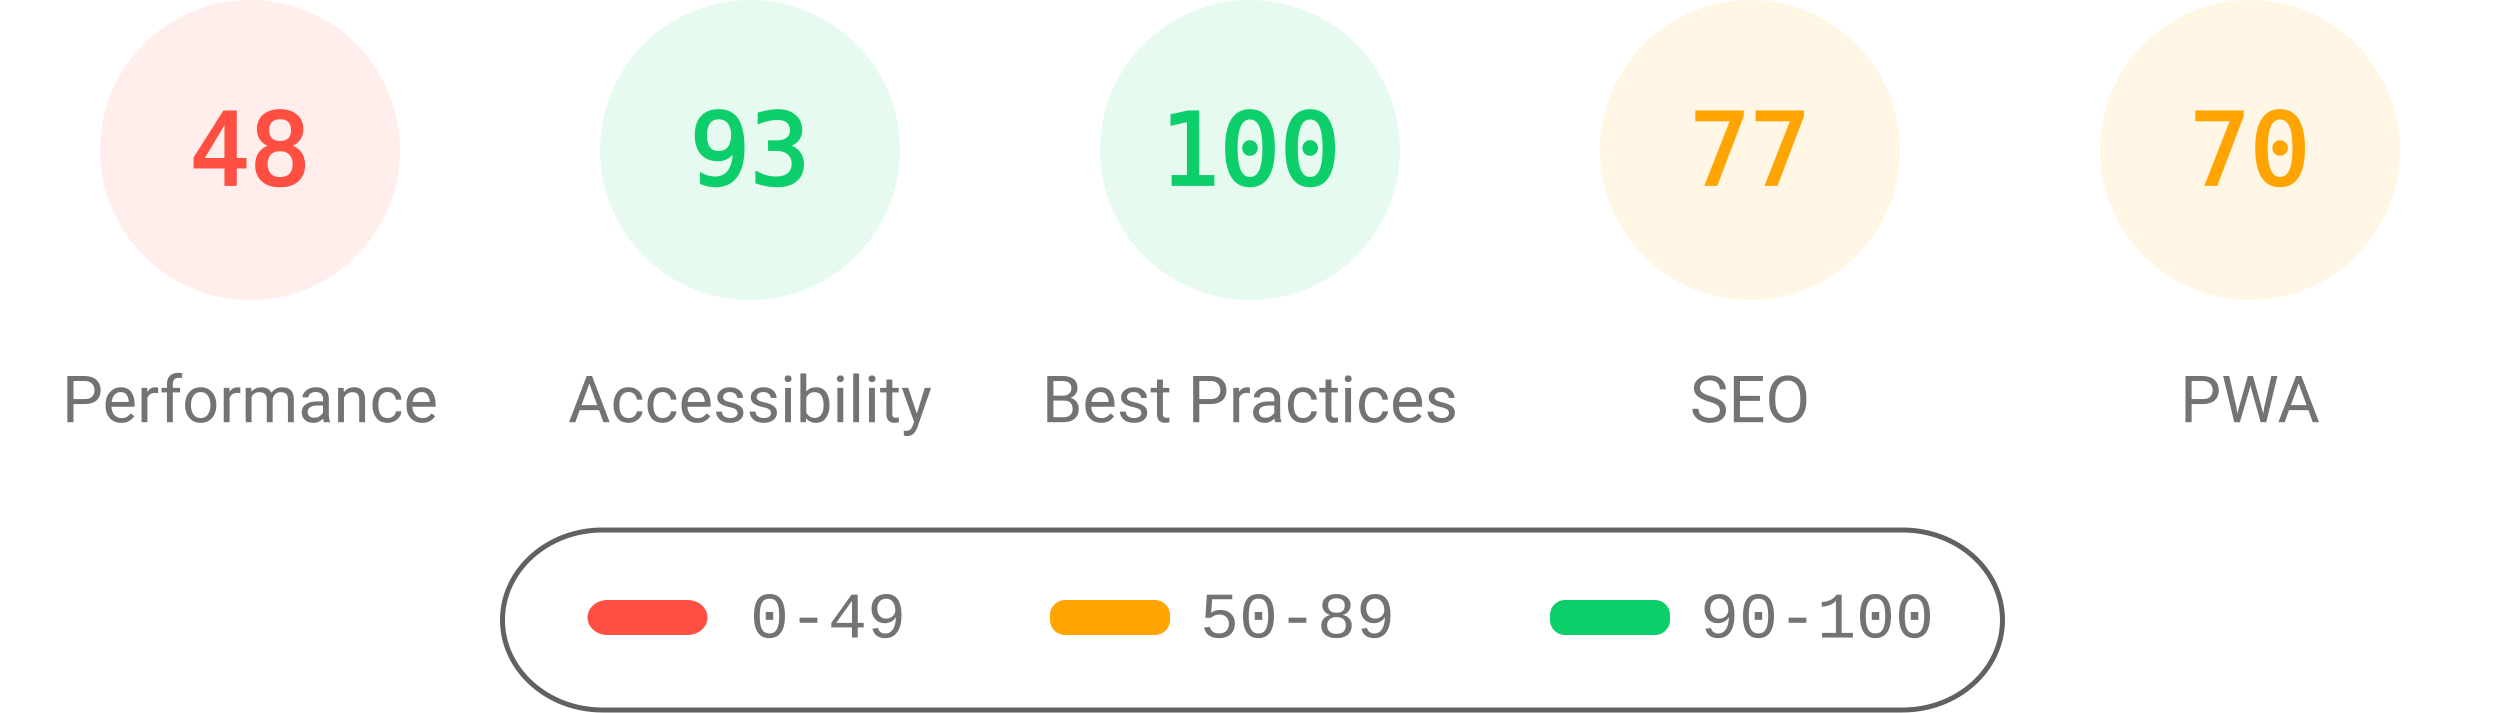
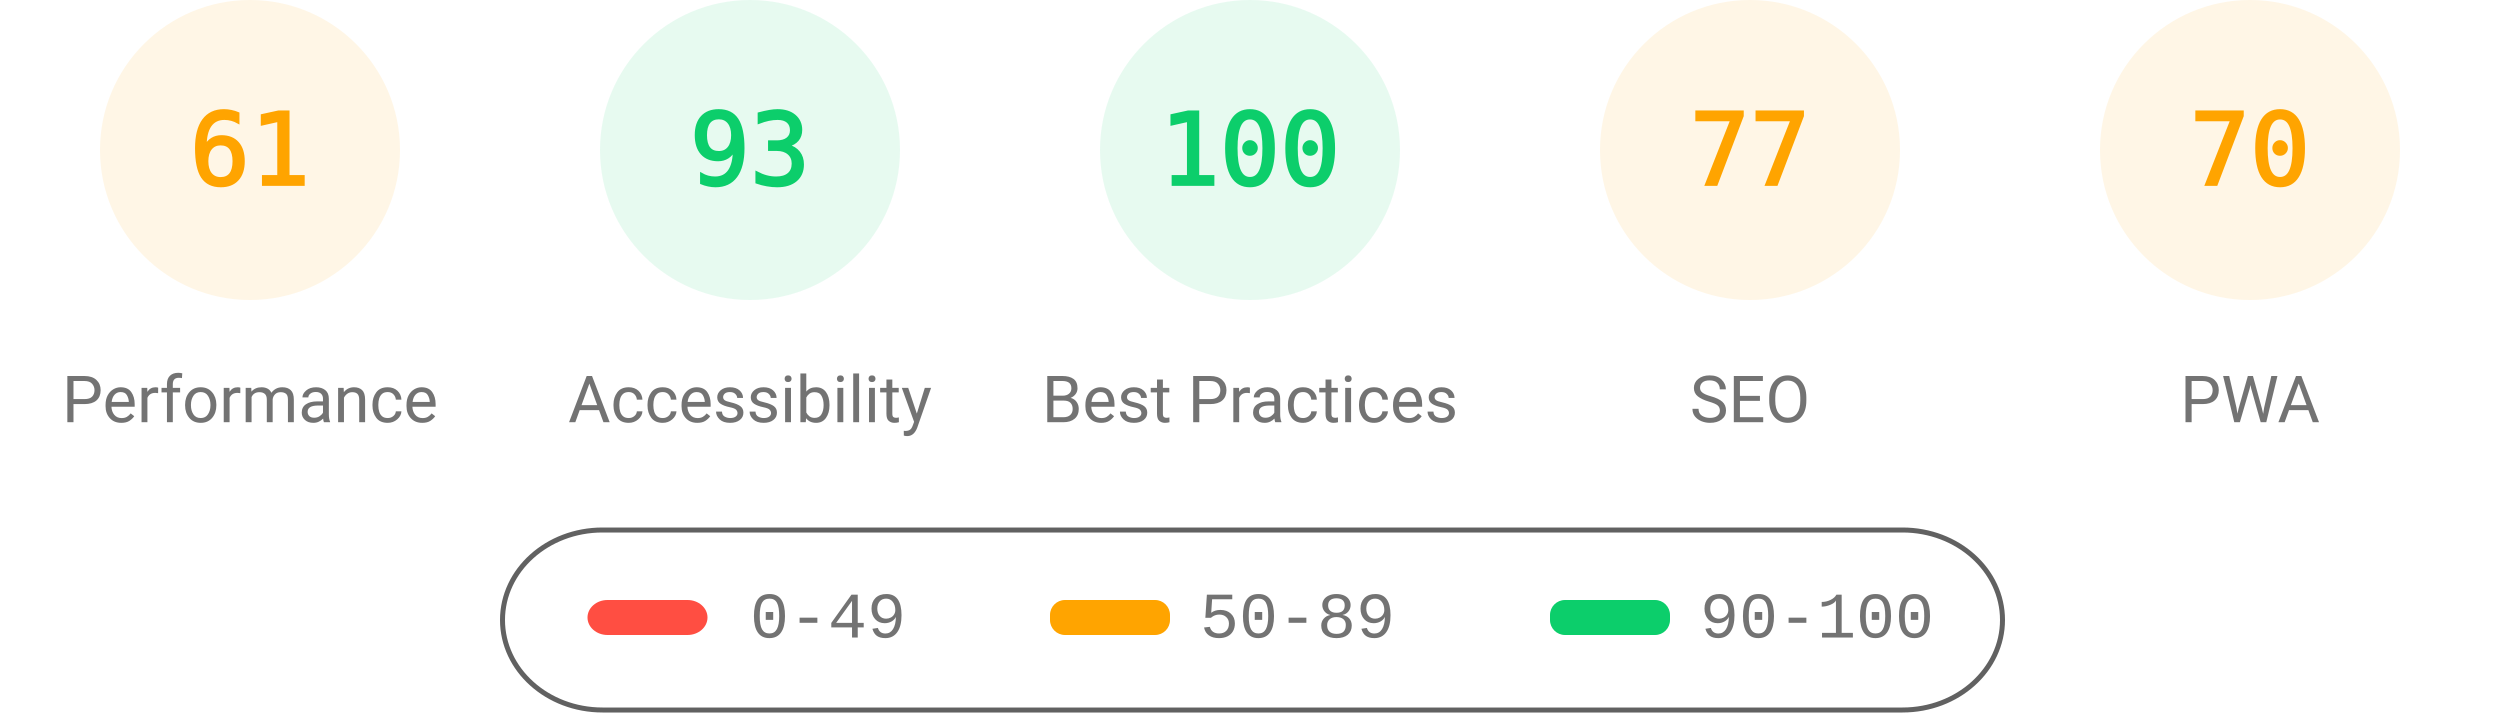
<svg xmlns="http://www.w3.org/2000/svg" fill="none" width="1000" height="285">
  <style>.gauge-base{opacity:.1}.gauge-arc{fill:none;animation-delay:250ms;stroke-linecap:round;transform:rotate(-90deg);transform-origin:100px 60px;animation:load-gauge 1s ease forwards}.guage-text{font-size:40px;font-family:monospace;text-align:center}.guage-red{color:#ff4e42;fill:#ff4e42;stroke:#ff4e42}.guage-orange{color:#ffa400;fill:#ffa400;stroke:#ffa400}.guage-green{color:#0cce6b;fill:#0cce6b;stroke:#0cce6b}.guage-undefined{color:#5c5c5c;fill:#5c5c5c;stroke:#5c5c5c}.guage-title{color:#737373;fill:#737373;stroke:none;font-size:26px;line-height:26px;font-family:Roboto,Halvetica,Arial,sans-serif}@keyframes load-gauge{from{stroke-dasharray:0 352.858}}</style>
-   <svg class="guage-div guage-perf guage-red" viewBox="0 0 200 200" width="200" height="200">
+   <svg class="guage-div guage-perf guage-orange" viewBox="0 0 200 200" width="200" height="200">
    <circle class="gauge-base" r="56" cx="100" cy="60" stroke-width="8" />
-     <circle class="gauge-arc guage-arc-1" r="56" cx="100" cy="60" stroke-width="8" style="stroke-dasharray:168.892,351.858" />
-     <text class="guage-text" x="100" y="60" alignment-baseline="central" dominant-baseline="central" text-anchor="middle">48</text>
+     <circle class="gauge-arc guage-arc-1" r="56" cx="100" cy="60" stroke-width="8" style="stroke-dasharray:214.633,351.858" />
+     <text class="guage-text" x="100" y="60" alignment-baseline="central" dominant-baseline="central" text-anchor="middle">61</text>
    <text class="guage-title" x="100" y="160" alignment-baseline="central" dominant-baseline="central" text-anchor="middle">Performance</text>
  </svg>
  <svg class="guage-div guage-acc guage-green" viewBox="0 0 200 200" width="200" height="200" x="200">
    <circle class="gauge-base" r="56" cx="100" cy="60" stroke-width="8" />
    <circle class="gauge-arc guage-arc-2" r="56" cx="100" cy="60" stroke-width="8" style="stroke-dasharray:327.228,351.858" />
    <text class="guage-text" x="100" y="60" alignment-baseline="central" dominant-baseline="central" text-anchor="middle">93</text>
    <text class="guage-title" x="100" y="160" alignment-baseline="central" dominant-baseline="central" text-anchor="middle">Accessibility</text>
  </svg>
  <svg class="guage-div guage-best guage-green" viewBox="0 0 200 200" width="200" height="200" x="400">
    <circle class="gauge-base" r="56" cx="100" cy="60" stroke-width="8" />
    <circle class="gauge-arc guage-arc-3" r="56" cx="100" cy="60" stroke-width="8" style="stroke-dasharray:351.858,351.858" />
    <text class="guage-text" x="100" y="60" alignment-baseline="central" dominant-baseline="central" text-anchor="middle">100</text>
    <text class="guage-title" x="100" y="160" alignment-baseline="central" dominant-baseline="central" text-anchor="middle">Best Practices</text>
  </svg>
  <svg class="guage-div guage-seo guage-orange" viewBox="0 0 200 200" width="200" height="200" x="600">
    <circle class="gauge-base" r="56" cx="100" cy="60" stroke-width="8" />
    <circle class="gauge-arc guage-arc-4" r="56" cx="100" cy="60" stroke-width="8" style="stroke-dasharray:270.931,351.858" />
    <text class="guage-text" x="100" y="60" alignment-baseline="central" dominant-baseline="central" text-anchor="middle">77</text>
    <text class="guage-title" x="100" y="160" alignment-baseline="central" dominant-baseline="central" text-anchor="middle">SEO</text>
  </svg>
  <svg class="guage-div guage-pwa guage-orange" viewBox="0 0 200 200" width="200" height="200" x="800">
    <circle class="gauge-base" r="56" cx="100" cy="60" stroke-width="8" />
    <circle class="gauge-arc guage-arc-4" r="56" cx="100" cy="60" stroke-width="8" style="stroke-dasharray:246.301,351.858" />
    <text class="guage-text" x="100" y="60" alignment-baseline="central" dominant-baseline="central" text-anchor="middle">70</text>
    <text class="guage-title" x="100" y="160" alignment-baseline="central" dominant-baseline="central" text-anchor="middle">PWA</text>
  </svg>
  <svg width="604" height="76" x="200" y="210">
    <path fill="none" id="canvas_background" d="M-1-1h604v80H-1z" />
    <rect fill-opacity="0" stroke="#616161" stroke-width="2" rx="40" id="svg_2" height="72" width="600" y="2" x="1" fill="#000" />
    <rect stroke="#000" rx="8" id="svg_3" height="14" width="48" y="30" x="35" stroke-opacity="null" stroke-width="0" fill="#ff4e42" />
    <rect stroke="#000" rx="6" id="svg_4" height="14" width="48" y="30" x="220" stroke-opacity="null" stroke-width="0" fill="#ffa400" />
    <rect stroke="#000" rx="6" id="svg_5" height="14" width="48" y="30" x="420" stroke-opacity="null" stroke-width="0" fill="#0cce6b" />
    <text xml:space="preserve" text-anchor="start" font-family="'Courier New', Courier, monospace" font-size="26" id="svg_6" y="45" x="100" stroke-opacity="null" stroke-width="0" stroke="#000" fill="#737373">0-49</text>
    <text xml:space="preserve" text-anchor="start" font-family="'Courier New', Courier, monospace" font-size="26" id="svg_7" y="45" x="280" stroke-opacity="null" stroke-width="0" stroke="#000" fill="#737373">50-89</text>
    <text xml:space="preserve" text-anchor="start" font-family="'Courier New', Courier, monospace" font-size="26" id="svg_8" y="45" x="480" stroke-opacity="null" stroke-width="0" stroke="#000" fill="#737373">90-100</text>
  </svg>
</svg>
